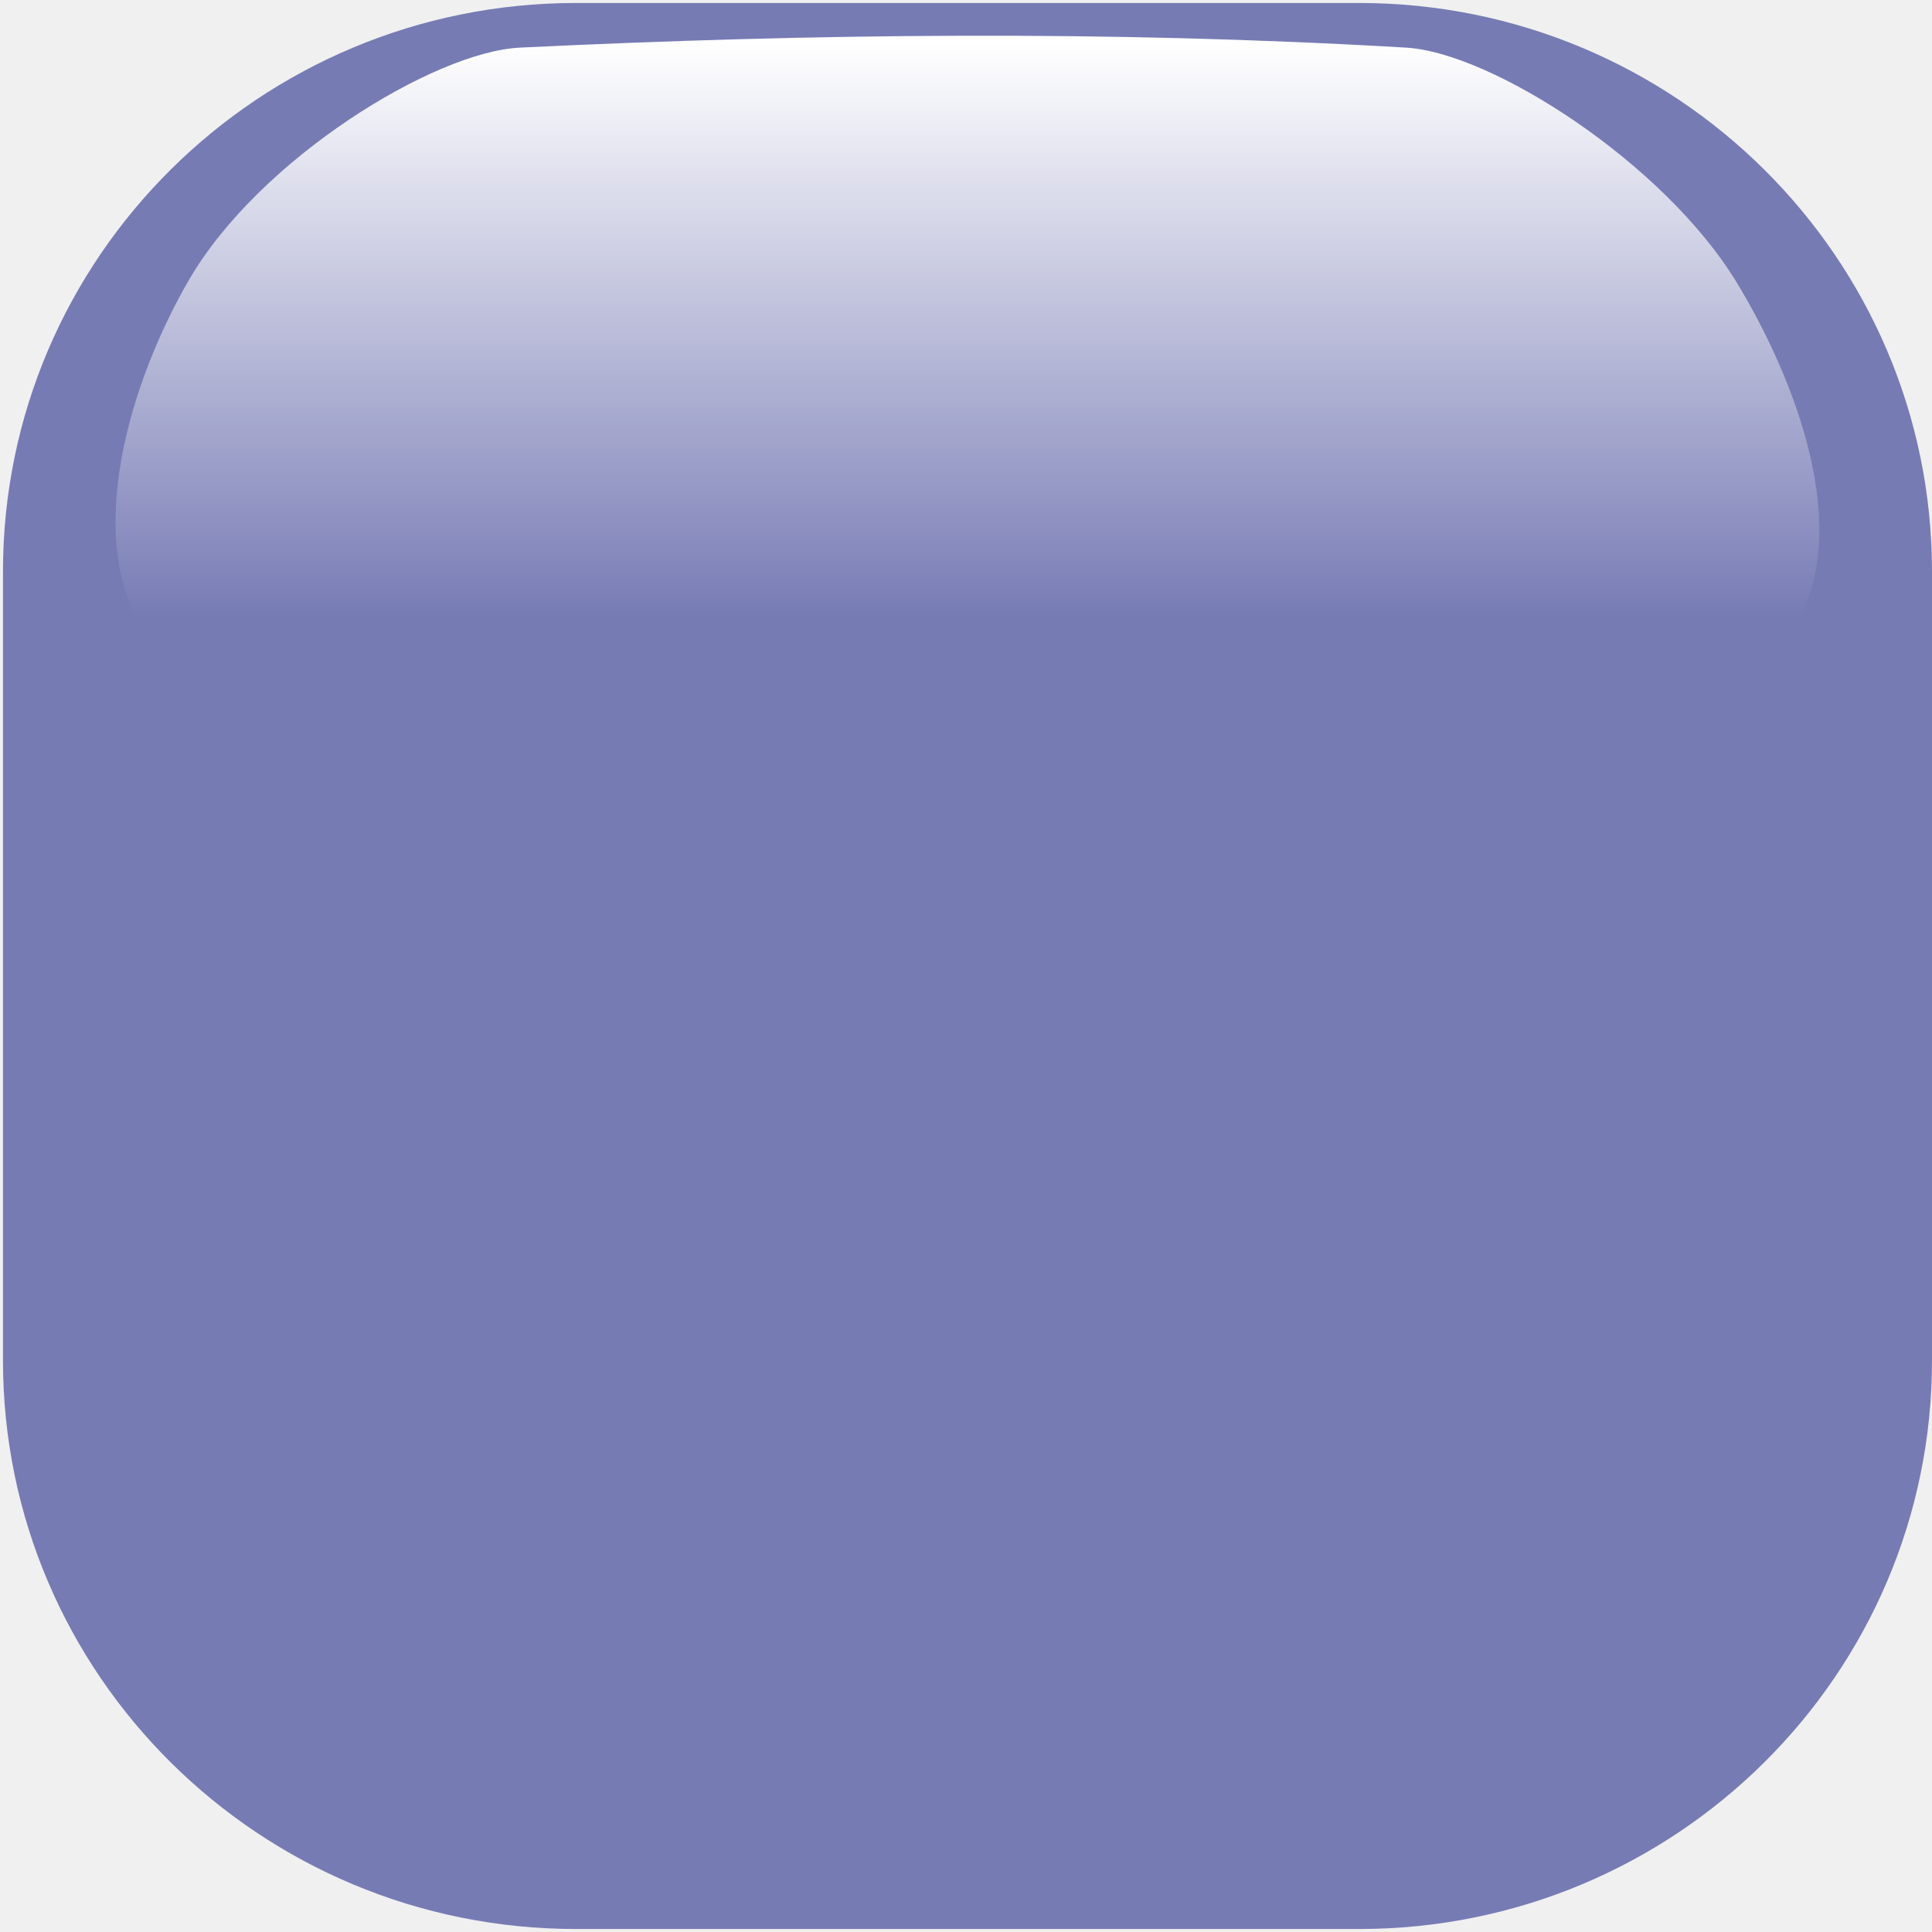
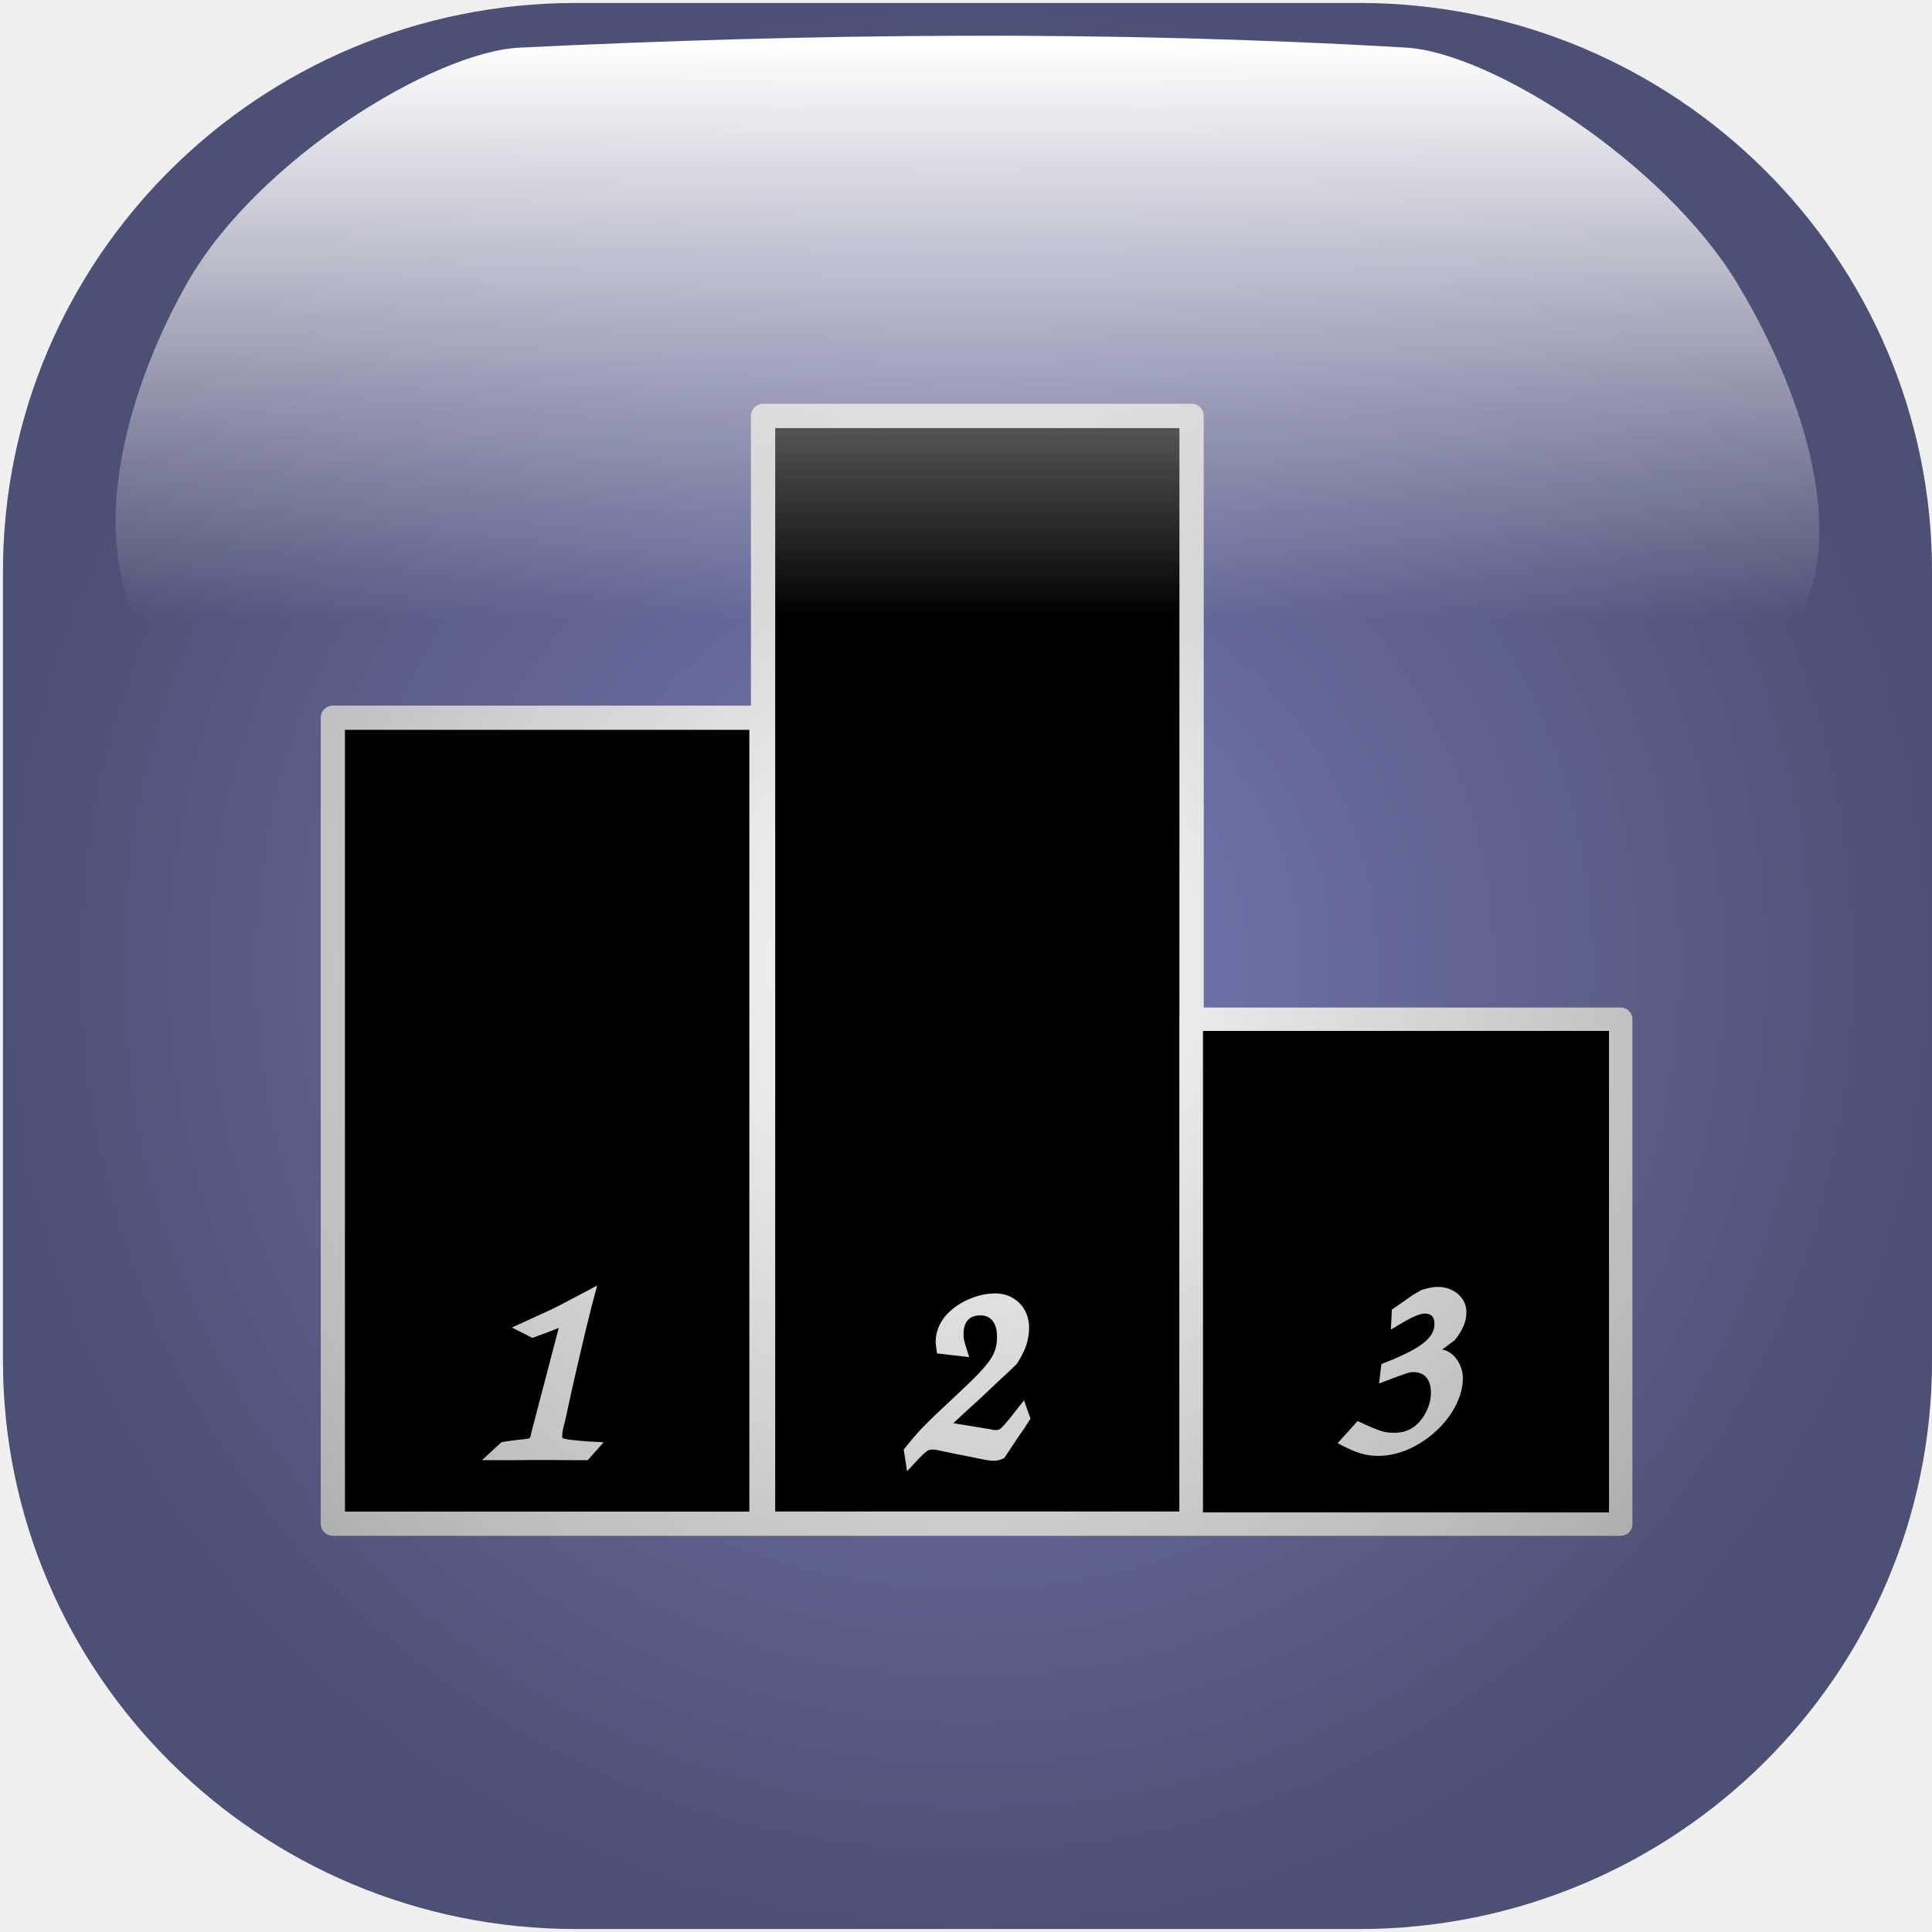
<svg xmlns="http://www.w3.org/2000/svg" xmlns:xlink="http://www.w3.org/1999/xlink" width="256" height="256" id="svg2" version="1.1">
  <defs id="defs4">
+     <linearGradient id="linearGradient3761">
+       <stop style="stop-color:#000000;stop-opacity:0;" offset="0" id="stop3763" />
+       <stop style="stop-color:#000000;stop-opacity:1;" offset="1" id="stop3765" />
+     </linearGradient>
    <linearGradient id="linearGradient4884">
      <stop style="stop-color:#ffffff;stop-opacity:1;" offset="0" id="stop4886" />
      <stop style="stop-color:#ffffff;stop-opacity:0;" offset="1" id="stop4888" />
    </linearGradient>
    <linearGradient xlink:href="#linearGradient4884" id="linearGradient4890" x1="124.411" y1="802.159" x2="124.411" y2="878.154" gradientUnits="userSpaceOnUse" gradientTransform="matrix(0.910613,0,0,1,11.03861,0)" />
+     <radialGradient xlink:href="#linearGradient3761" id="radialGradient3767" cx="128.197" cy="128" fx="128.197" fy="128" r="127.803" gradientTransform="matrix(1,0,0,0.9984568,0,0.1975318)" gradientUnits="userSpaceOnUse" />
  </defs>
  <g id="layer1" transform="translate(0,-796.3622)">
    <rect style="fill:#777bb4;fill-opacity:0.996" id="rect4877" width="255.606" height="255.211" x="0.394" y="0.394" transform="translate(0,796.3622)" rx="75.932" ry="75.341" />
+     <g id="g3861">
+       <g id="g3796">
+         <rect style="fill:#000000;fill-opacity:0.996;stroke:#ffffff;stroke-width:3.219;stroke-linejoin:round;stroke-miterlimit:4;stroke-opacity:1;stroke-dasharray:none" id="rect3769" width="56.781" height="146.781" x="101.11" y="851.472" rx="0" ry="107.913" />
+         <rect style="fill:#000000;fill-opacity:0.996;stroke:#ffffff;stroke-width:3.099;stroke-linejoin:round;stroke-miterlimit:4;stroke-opacity:1;stroke-dasharray:none" id="rect3769-1" width="56.901" height="66.901" x="157.85" y="931.412" rx="0" ry="49.185" />
+         <rect style="fill:#000000;fill-opacity:0.996;stroke:#ffffff;stroke-width:3.206;stroke-linejoin:round;stroke-miterlimit:4;stroke-opacity:1;stroke-dasharray:none" id="rect3769-7" width="56.794" height="106.794" x="44.103" y="891.465" rx="0" ry="78.515" />
+       </g>
+       <text id="text3805" y="989.054" x="176.387" style="font-size:36px;font-style:normal;font-variant:normal;font-weight:bold;font-stretch:normal;text-align:start;line-height:125%;letter-spacing:0px;word-spacing:0px;writing-mode:lr-tb;text-anchor:start;fill:#ffffff;fill-opacity:1;stroke:none;font-family:Comic Sans MS;-inkscape-font-specification:Comic Sans MS Bold" xml:space="preserve">
+         <tspan y="989.054" x="176.387" id="tspan3807">3</tspan>
+       </text>
+       <text id="text3805-4" y="989.845" x="62.047" style="font-size:36px;font-style:normal;font-variant:normal;font-weight:bold;font-stretch:normal;text-align:start;line-height:125%;letter-spacing:0px;word-spacing:0px;writing-mode:lr-tb;text-anchor:start;fill:#ffffff;fill-opacity:1;stroke:none;font-family:Comic Sans MS;-inkscape-font-specification:Comic Sans MS Bold" xml:space="preserve">
+         <tspan y="989.845" x="62.047" id="tspan3807-0">1</tspan>
+       </text>
+       <text id="text3805-9" y="989.809" x="118.109" style="font-size:36px;font-style:normal;font-variant:normal;font-weight:bold;font-stretch:normal;text-align:start;line-height:125%;letter-spacing:0px;word-spacing:0px;writing-mode:lr-tb;text-anchor:start;fill:#ffffff;fill-opacity:1;stroke:none;font-family:Comic Sans MS;-inkscape-font-specification:Comic Sans MS Bold" xml:space="preserve">
+         <tspan y="989.809" x="118.109" id="tspan3807-4">2</tspan>
+       </text>
+     </g>
+     <rect ry="75.341" rx="75.932" y="0.394" x="0.394" height="255.211" width="255.606" id="rect2989" style="fill:url(#radialGradient3767);fill-opacity:1;opacity:0.35" transform="translate(0,796.3622)" />
    <path style="fill:url(#linearGradient4890);fill-opacity:1" d="m 68.869,802.673 c 38.727,-1.866 77.774,-2.331 117.456,0 11.326,0.665 34.174,15.257 43.822,31.162 7.825,12.9 15.542,32.986 7.543,45.757 -9.875,15.765 -40.022,10.65 -51.365,10.65 l -117.456,0 c -11.343,0 -39.69,5.05 -49.569,-9.861 -8.458,-12.766 -1.984,-33.63 5.747,-46.94 9.324,-16.052 32.49,-30.221 43.822,-30.767 z" id="rect4881" />
  </g>
</svg>
